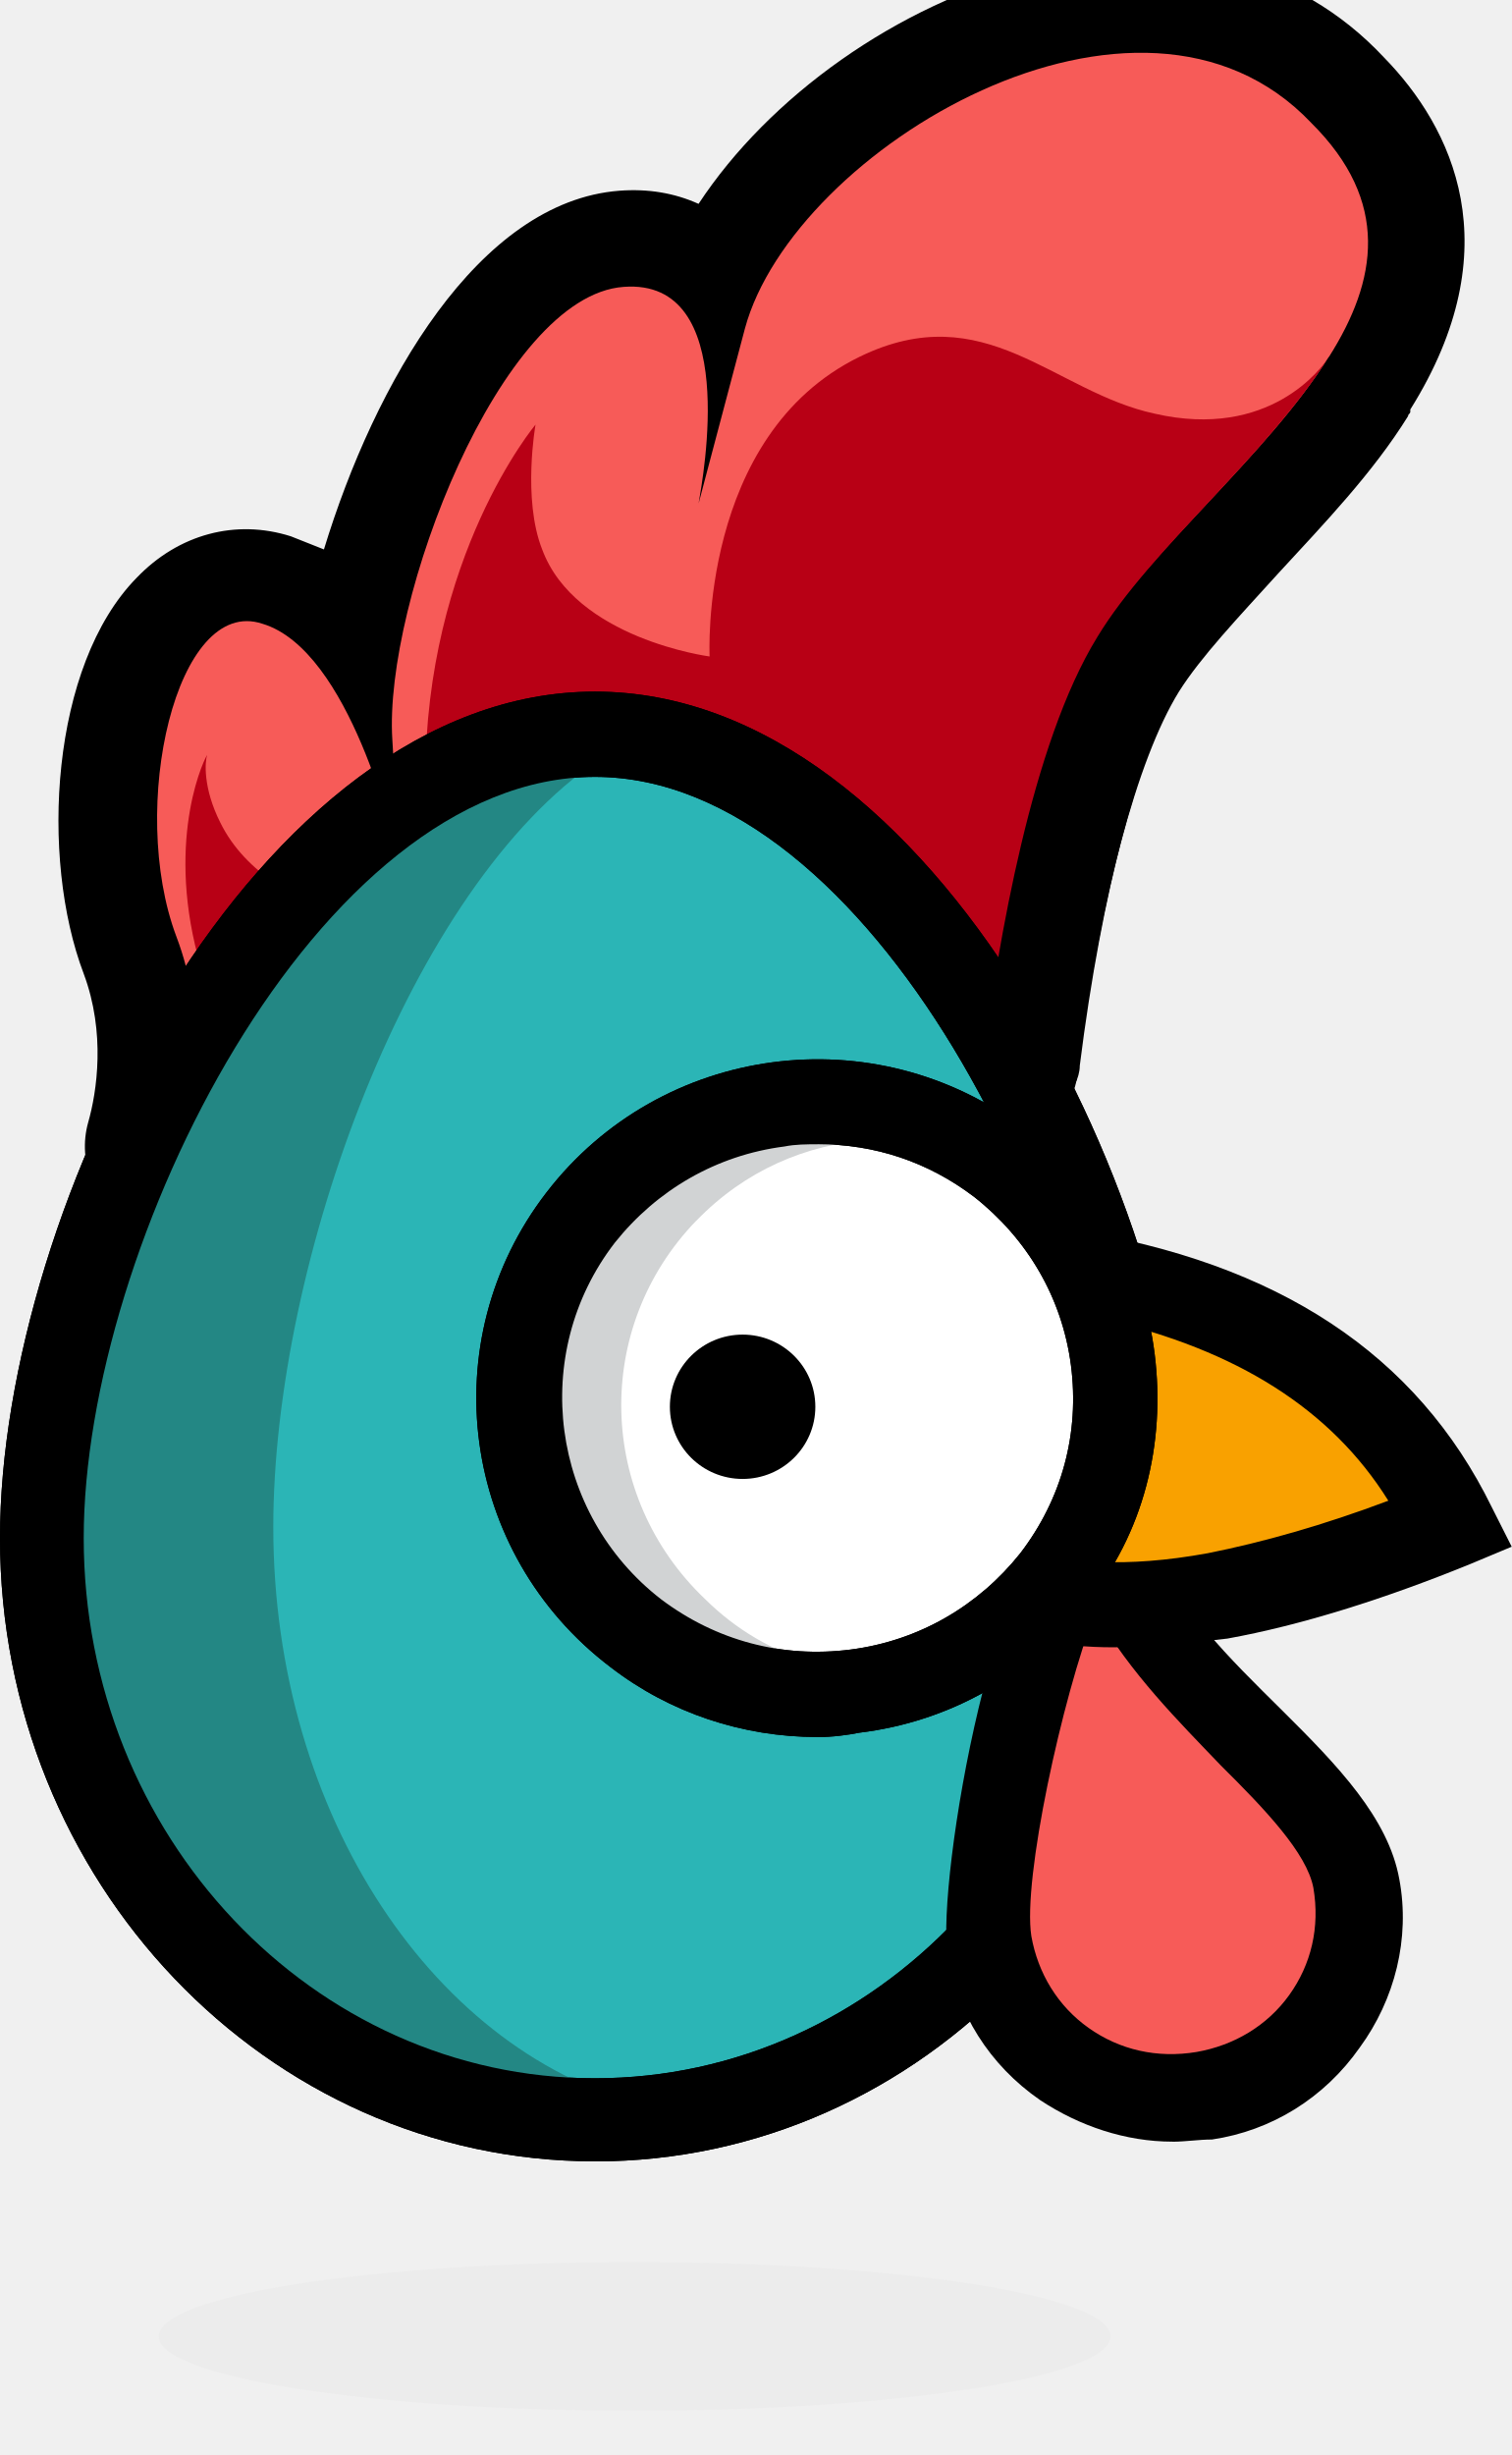
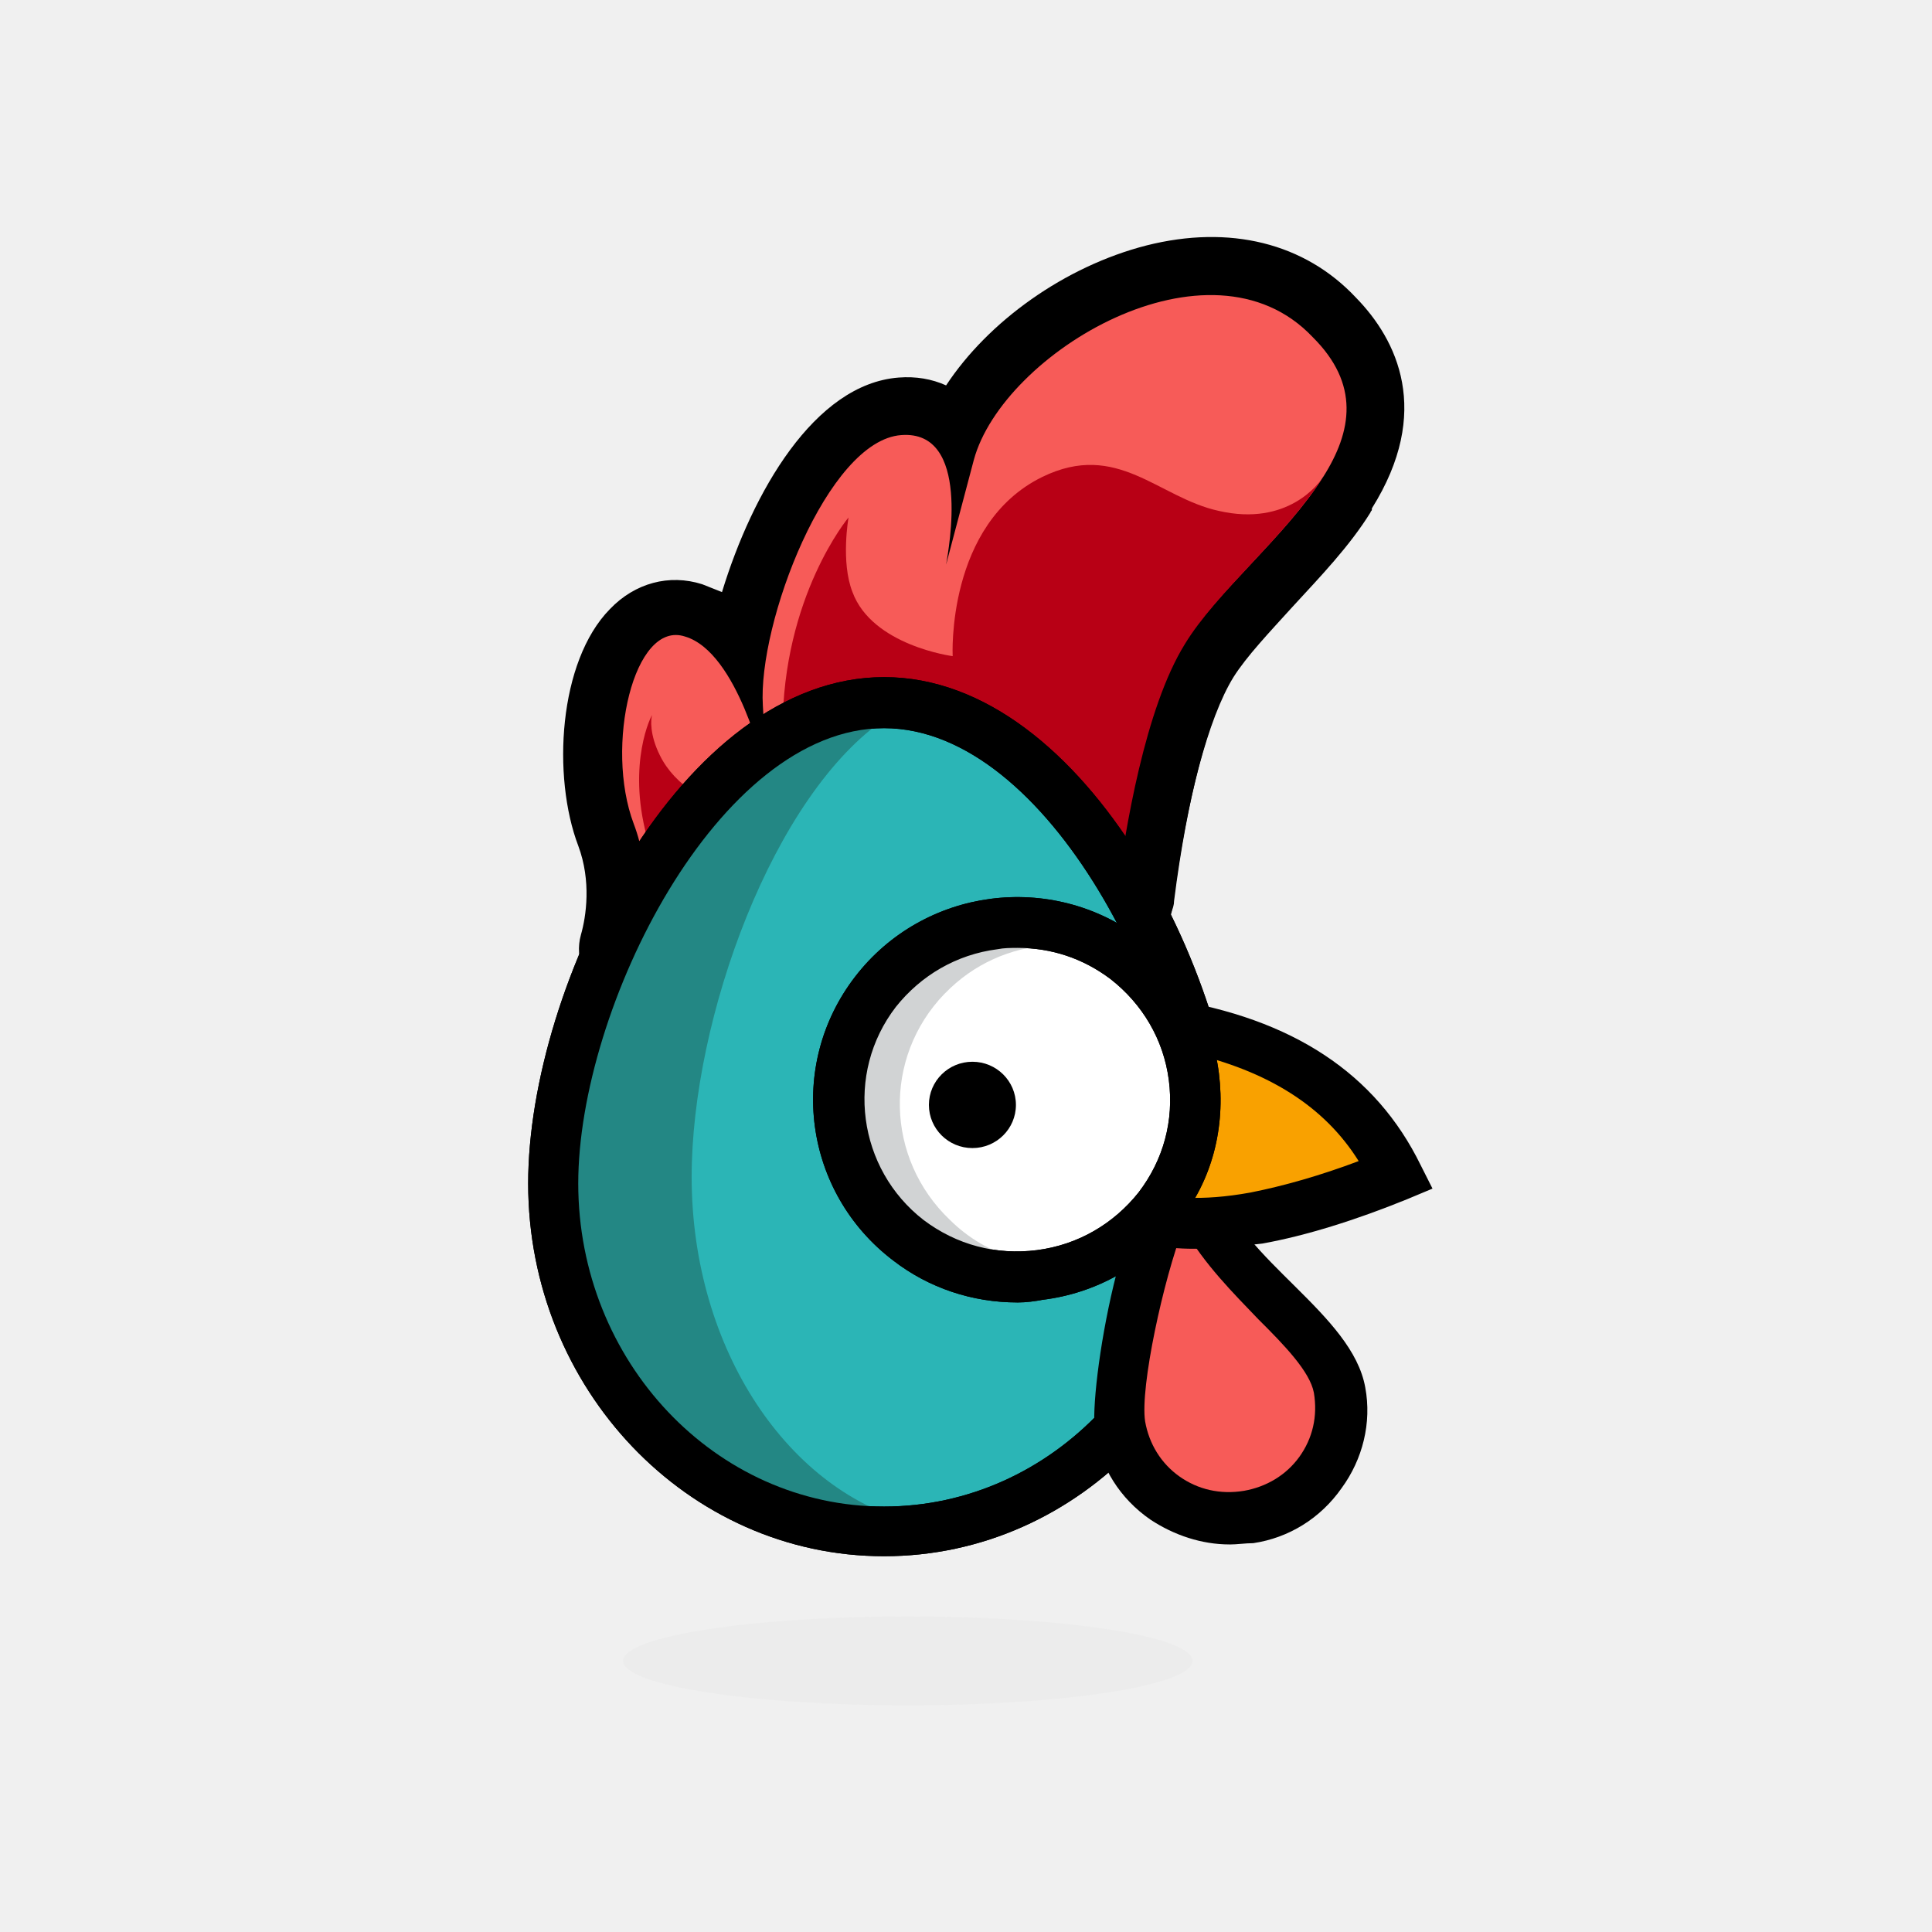
- <svg xmlns="http://www.w3.org/2000/svg" width="30.199" height="49.034" viewBox="0 0 23.404 31.872" fill="none" version="1.1" id="svg26">
+ <svg xmlns="http://www.w3.org/2000/svg" width="50" height="50" viewBox="0 0 50 50" fill="none" version="1.1" id="svg26">
  <defs id="defs26" />
-   <path d="m 20.571,2.46 c -0.955,1.523 -2.763,2.979 -3.616,4.333 -1.024,1.659 -1.535,4.74 -1.774,6.534 -1.945,-1.016 -4.879,-1.591 -8.768,-0.508 -1.399,0.406 -2.593,1.05 -3.582,1.828 0.205,-0.711 0.375,-1.964 -0.102,-3.216 -0.751,-1.997 0,-5.281 1.331,-4.841 1.365,0.406 2.047,3.419 2.047,3.419 0,0 0.102,0.508 -0.034,-1.625 -0.136,-2.133 1.672,-6.873 3.582,-7.008 1.808,-0.135 1.228,2.945 1.16,3.352 0.034,-0.135 0.171,-0.643 0.716,-2.708 0.751,-2.776 6.107,-5.992 8.768,-3.182 1.228,1.219 1.024,2.438 0.273,3.623 z" fill="#f75b58" id="path7" />
-   <path d="m 2.832,16.172 c -0.273,0 -0.546,-0.068 -0.819,-0.237 C 1.467,15.596 1.194,14.919 1.365,14.31 1.501,13.836 1.638,12.922 1.296,12.008 0.614,10.213 0.785,7.234 2.115,5.88 c 0.648,-0.677 1.535,-0.914 2.388,-0.643 0.171,0.068 0.341,0.135 0.512,0.203 0.785,-2.573 2.388,-5.383 4.572,-5.552 0.444,-0.034 0.853,0.034 1.228,0.203 1.092,-1.659 3.071,-3.081 5.186,-3.622 2.149,-0.542 4.094,-0.068 5.424,1.354 1.058,1.083 1.979,2.945 0.409,5.451 0,0 0,0 0,0.034 0,0.034 -0.034,0.034 -0.034,0.068 -0.546,0.88 -1.296,1.659 -2.013,2.438 -0.614,0.677 -1.194,1.287 -1.535,1.828 -0.648,1.05 -1.228,3.216 -1.569,5.925 -0.068,0.474 -0.375,0.914 -0.785,1.151 -0.444,0.237 -0.955,0.237 -1.399,0 -1.433,-0.812 -3.923,-1.49 -7.676,-0.44 -1.126,0.305 -2.149,0.846 -3.036,1.557 -0.273,0.237 -0.614,0.339 -0.955,0.339 z M 4.06,8.656 C 3.923,9.333 3.889,10.247 4.162,10.958 4.299,11.296 4.367,11.635 4.435,11.974 4.844,11.804 5.254,11.635 5.697,11.5 5.22,11.364 4.81,10.958 4.674,10.349 4.537,9.773 4.299,9.13 4.06,8.656 Z M 10.474,10.755 c 1.365,0 2.525,0.203 3.514,0.508 0.341,-1.862 0.853,-3.893 1.706,-5.214 0.478,-0.779 1.194,-1.557 1.911,-2.302 0.648,-0.677 1.296,-1.388 1.706,-2.031 0,-0.034 0.034,-0.034 0.034,-0.068 0.546,-0.88 0.409,-1.286 -0.068,-1.76 -0.58,-0.609 -1.433,-0.779 -2.49,-0.508 -1.808,0.44 -3.446,1.964 -3.719,3.013 -0.546,2.099 -0.682,2.607 -0.716,2.742 -0.205,0.779 -0.989,1.253 -1.808,1.05 -0.785,-0.169 -1.296,-0.948 -1.126,-1.727 0.102,-0.508 0.136,-0.982 0.102,-1.32 -0.819,0.846 -2.013,3.555 -1.911,5.18 0.034,0.643 0.068,1.151 0.068,1.422 C 7.71,10.416 7.505,10.823 7.267,11.093 8.427,10.856 9.518,10.755 10.474,10.755 Z" fill="#000000" id="path8" />
-   <path d="M 3.173,12.108 C 2.524,10.145 3.104,8.79 3.207,8.621 c -0.034,0.102 -0.068,0.508 0.205,1.05 C 4.196,11.262 6.823,11.431 6.823,11.431 c 0,0 -0.239,-0.643 -0.239,-2.438 0,-3.453 1.706,-5.485 1.706,-5.485 0,0 -0.205,1.151 0.102,1.93 0.512,1.388 2.593,1.659 2.593,1.659 0,0 -0.171,-3.419 2.32,-4.638 1.945,-0.948 3.002,0.542 4.572,0.88 1.774,0.406 2.593,-0.711 2.695,-0.88 -0.955,1.523 -2.763,2.979 -3.582,4.333 -1.024,1.659 -1.535,4.74 -1.774,6.534 0,0 -0.102,0.339 -0.955,0.948 -1.126,0.779 -2.525,1.388 -3.514,1.524 C 9.859,15.9 10.03,14.343 7.949,13.598 6.482,13.056 5.492,13.124 4.503,13.632 c -0.478,0.237 -0.921,0.542 -1.331,0.846 0.102,-0.779 0.205,-1.76 0,-2.37 z" fill="#b80015" id="path9" />
-   <path d="m 10.576,17.322 c -1.126,0 -1.706,-0.846 -1.979,-1.286 C 8.324,15.63 8.085,15.257 7.369,14.986 6.277,14.58 5.697,14.648 5.117,14.952 4.742,15.155 4.367,15.393 4.025,15.63 3.514,16.002 2.866,16.036 2.32,15.697 1.774,15.359 1.535,14.749 1.637,14.14 1.876,12.921 1.774,12.515 1.774,12.515 0.955,10.043 1.706,8.249 1.876,7.911 c 0.307,-0.677 1.092,-1.016 1.842,-0.779 0.716,0.237 1.126,0.914 1.023,1.659 0,0.034 0,0.068 0.068,0.169 0.068,0.136 0.171,0.237 0.307,0.339 0,-0.102 0,-0.237 0,-0.372 0,-3.961 1.979,-6.365 2.081,-6.466 0.444,-0.508 1.16,-0.677 1.774,-0.406 0.614,0.271 0.955,0.948 0.853,1.625 -0.068,0.305 -0.068,0.813 0,1.05 0.341,-1.32 1.16,-2.878 2.866,-3.69 1.979,-0.982 3.514,-0.203 4.503,0.339 0.375,0.203 0.717,0.372 1.058,0.44 0.717,0.169 1.024,-0.135 1.126,-0.271 0.444,-0.677 1.365,-0.846 2.047,-0.406 0.682,0.44 0.887,1.354 0.444,2.031 -0.546,0.88 -1.331,1.693 -2.047,2.505 -0.614,0.677 -1.194,1.287 -1.535,1.828 -0.648,1.05 -1.228,3.216 -1.569,5.925 0,0.102 -0.034,0.203 -0.068,0.271 -0.171,0.542 -0.682,1.117 -1.535,1.727 -1.331,0.948 -2.968,1.625 -4.196,1.794 -0.137,0.102 -0.239,0.102 -0.341,0.102 z M 8.154,12.142 c 0.068,0.034 0.171,0.068 0.239,0.102 1.501,0.542 2.183,1.456 2.593,2.031 0.717,-0.203 1.603,-0.643 2.354,-1.151 0.205,-0.135 0.307,-0.237 0.409,-0.305 0.307,-2.201 0.887,-5.044 1.945,-6.737 0.307,-0.508 0.717,-0.982 1.126,-1.456 -0.375,-0.135 -0.717,-0.339 -1.058,-0.508 -0.887,-0.474 -1.194,-0.576 -1.808,-0.305 -1.569,0.745 -1.501,3.182 -1.501,3.216 0,0.44 -0.171,0.88 -0.478,1.151 -0.341,0.305 -0.785,0.44 -1.194,0.372 -0.205,-0.034 -1.535,-0.237 -2.593,-1.05 -0.068,0.44 -0.136,0.948 -0.136,1.456 0,1.253 0.102,1.828 0.136,1.93 0.205,0.44 0.171,0.88 -0.034,1.253 z M 4.674,8.859 v 0.034 z" fill="#000000" id="path10" />
-   <path d="m 20.572,2.46 c -0.955,1.523 -2.763,2.979 -3.616,4.333 -1.024,1.659 -1.535,4.74 -1.774,6.534 -1.945,-1.016 -4.879,-1.591 -8.768,-0.508 -1.399,0.406 -2.593,1.05 -3.582,1.828 0.205,-0.711 0.375,-1.964 -0.102,-3.216 -0.751,-1.997 0,-5.281 1.331,-4.841 1.365,0.406 2.047,3.419 2.047,3.419 0,0 0.102,0.508 -0.034,-1.625 -0.136,-2.133 1.672,-6.873 3.582,-7.008 1.808,-0.135 1.228,2.945 1.16,3.352 0.034,-0.135 0.171,-0.643 0.717,-2.708 0.75,-2.776 6.107,-5.992 8.768,-3.182 1.228,1.219 1.024,2.438 0.273,3.623 z" fill="#f75b58" id="path11" />
-   <path d="M 3.173,12.108 C 2.525,10.145 3.105,8.79 3.207,8.621 c -0.034,0.102 -0.068,0.508 0.205,1.05 0.785,1.591 3.412,1.76 3.412,1.76 0,0 -0.239,-0.643 -0.239,-2.438 0,-3.453 1.706,-5.485 1.706,-5.485 0,0 -0.205,1.151 0.102,1.93 0.512,1.388 2.593,1.659 2.593,1.659 0,0 -0.171,-3.419 2.32,-4.638 1.945,-0.948 3.002,0.542 4.572,0.88 1.774,0.406 2.593,-0.711 2.695,-0.88 -0.955,1.523 -2.763,2.979 -3.582,4.333 -1.024,1.659 -1.535,4.74 -1.774,6.534 0,0 -0.102,0.339 -0.955,0.948 -1.126,0.779 -2.525,1.388 -3.514,1.524 C 9.86,15.9 10.03,14.343 7.949,13.598 6.482,13.056 5.493,13.124 4.504,13.632 4.026,13.869 3.582,14.173 3.173,14.478 c 0.102,-0.779 0.205,-1.76 0,-2.37 z" fill="#b80015" id="path12" />
-   <g opacity="0.15" id="g13" transform="translate(0,-3.75)">
+   <path d="m 34.24,12.344 c -0.955,1.523 -2.763,2.979 -3.616,4.333 -1.024,1.659 -1.535,4.74 -1.774,6.534 -1.945,-1.016 -4.879,-1.591 -8.768,-0.508 -1.399,0.406 -2.593,1.05 -3.582,1.828 0.205,-0.711 0.375,-1.964 -0.102,-3.216 -0.751,-1.997 0,-5.281 1.331,-4.841 1.365,0.406 2.047,3.419 2.047,3.419 0,0 0.102,0.508 -0.034,-1.625 -0.136,-2.133 1.672,-6.873 3.582,-7.008 1.808,-0.135 1.228,2.945 1.16,3.352 0.034,-0.135 0.171,-0.643 0.716,-2.708 0.751,-2.776 6.107,-5.992 8.768,-3.182 1.228,1.219 1.024,2.438 0.273,3.622 z" fill="#f75b58" id="path7" />
+   <path d="m 16.501,26.055 c -0.273,0 -0.546,-0.068 -0.819,-0.237 -0.546,-0.339 -0.819,-1.016 -0.648,-1.625 0.136,-0.474 0.273,-1.388 -0.068,-2.302 -0.682,-1.794 -0.512,-4.774 0.819,-6.128 0.648,-0.677 1.535,-0.914 2.388,-0.643 0.171,0.068 0.341,0.135 0.512,0.203 0.785,-2.573 2.388,-5.383 4.572,-5.552 0.444,-0.034 0.853,0.034 1.228,0.203 1.092,-1.659 3.071,-3.081 5.186,-3.622 2.149,-0.542 4.094,-0.068 5.424,1.354 1.058,1.083 1.979,2.945 0.409,5.451 0,0 0,0 0,0.034 0,0.034 -0.034,0.034 -0.034,0.068 -0.546,0.88 -1.296,1.659 -2.013,2.438 -0.614,0.677 -1.194,1.287 -1.535,1.828 -0.648,1.05 -1.228,3.216 -1.569,5.925 -0.068,0.474 -0.375,0.914 -0.785,1.151 -0.444,0.237 -0.955,0.237 -1.399,0 -1.433,-0.812 -3.923,-1.49 -7.676,-0.44 -1.126,0.305 -2.149,0.846 -3.036,1.557 -0.273,0.237 -0.614,0.339 -0.955,0.339 z m 1.228,-7.516 c -0.136,0.677 -0.171,1.591 0.102,2.302 0.136,0.339 0.205,0.677 0.273,1.016 0.409,-0.169 0.819,-0.339 1.262,-0.474 -0.478,-0.136 -0.887,-0.542 -1.023,-1.151 -0.136,-0.576 -0.375,-1.219 -0.614,-1.693 z m 6.414,2.099 c 1.365,0 2.525,0.203 3.514,0.508 0.341,-1.862 0.853,-3.893 1.706,-5.214 0.478,-0.779 1.194,-1.557 1.911,-2.302 0.648,-0.677 1.296,-1.388 1.706,-2.031 0,-0.034 0.034,-0.034 0.034,-0.068 0.546,-0.88 0.409,-1.286 -0.068,-1.76 -0.58,-0.609 -1.433,-0.779 -2.49,-0.508 -1.808,0.44 -3.446,1.964 -3.719,3.013 -0.546,2.099 -0.682,2.607 -0.716,2.742 -0.205,0.779 -0.989,1.253 -1.808,1.05 -0.785,-0.169 -1.296,-0.948 -1.126,-1.727 0.102,-0.508 0.136,-0.982 0.102,-1.32 -0.819,0.846 -2.013,3.555 -1.911,5.18 0.034,0.643 0.068,1.151 0.068,1.422 0.034,0.677 -0.171,1.083 -0.409,1.354 1.16,-0.237 2.252,-0.339 3.207,-0.339 z" fill="#000000" id="path8" />
+   <path d="m 16.841,21.992 c -0.648,-1.964 -0.068,-3.318 0.034,-3.487 -0.034,0.102 -0.068,0.508 0.205,1.05 0.785,1.591 3.412,1.76 3.412,1.76 0,0 -0.239,-0.643 -0.239,-2.438 0,-3.453 1.706,-5.485 1.706,-5.485 0,0 -0.205,1.151 0.102,1.93 0.512,1.388 2.593,1.659 2.593,1.659 0,0 -0.171,-3.419 2.32,-4.638 1.945,-0.948 3.002,0.542 4.572,0.88 1.774,0.406 2.593,-0.711 2.695,-0.88 -0.955,1.523 -2.763,2.979 -3.582,4.333 -1.024,1.659 -1.535,4.74 -1.774,6.534 0,0 -0.102,0.339 -0.955,0.948 -1.126,0.779 -2.525,1.388 -3.514,1.524 -0.887,0.102 -0.717,-1.456 -2.798,-2.201 -1.467,-0.542 -2.456,-0.474 -3.446,0.034 -0.478,0.237 -0.921,0.542 -1.331,0.846 0.102,-0.779 0.205,-1.76 0,-2.37 z" fill="#b80015" id="path9" />
+   <path d="m 24.245,27.206 c -1.126,0 -1.706,-0.846 -1.979,-1.286 -0.273,-0.406 -0.512,-0.779 -1.228,-1.05 -1.092,-0.406 -1.672,-0.339 -2.252,-0.034 -0.375,0.203 -0.751,0.44 -1.092,0.677 -0.512,0.372 -1.16,0.406 -1.706,0.068 -0.546,-0.339 -0.785,-0.948 -0.682,-1.557 0.239,-1.219 0.136,-1.625 0.136,-1.625 -0.819,-2.471 -0.068,-4.266 0.102,-4.604 0.307,-0.677 1.092,-1.016 1.842,-0.779 0.716,0.237 1.126,0.914 1.023,1.659 0,0.034 0,0.068 0.068,0.169 0.068,0.136 0.171,0.237 0.307,0.339 0,-0.102 0,-0.237 0,-0.372 0,-3.961 1.979,-6.365 2.081,-6.466 0.444,-0.508 1.16,-0.677 1.774,-0.406 0.614,0.271 0.955,0.948 0.853,1.625 -0.068,0.305 -0.068,0.813 0,1.05 0.341,-1.32 1.16,-2.878 2.866,-3.69 1.979,-0.982 3.514,-0.203 4.503,0.339 0.375,0.203 0.717,0.372 1.058,0.44 0.717,0.169 1.024,-0.135 1.126,-0.271 0.444,-0.677 1.365,-0.846 2.047,-0.406 0.682,0.44 0.887,1.354 0.444,2.031 -0.546,0.88 -1.331,1.693 -2.047,2.505 -0.614,0.677 -1.194,1.287 -1.535,1.828 -0.648,1.05 -1.228,3.216 -1.569,5.925 0,0.102 -0.034,0.203 -0.068,0.271 -0.171,0.542 -0.682,1.117 -1.535,1.727 -1.331,0.948 -2.968,1.625 -4.196,1.794 -0.137,0.102 -0.239,0.102 -0.341,0.102 z m -2.422,-5.18 c 0.068,0.034 0.171,0.068 0.239,0.102 1.501,0.542 2.183,1.456 2.593,2.031 0.717,-0.203 1.603,-0.643 2.354,-1.151 0.205,-0.135 0.307,-0.237 0.409,-0.305 0.307,-2.201 0.887,-5.044 1.945,-6.737 0.307,-0.508 0.717,-0.982 1.126,-1.456 -0.375,-0.135 -0.717,-0.339 -1.058,-0.508 -0.887,-0.474 -1.194,-0.576 -1.808,-0.305 -1.569,0.745 -1.501,3.182 -1.501,3.216 0,0.44 -0.171,0.88 -0.478,1.151 -0.341,0.305 -0.785,0.44 -1.194,0.372 -0.205,-0.034 -1.535,-0.237 -2.593,-1.05 -0.068,0.44 -0.136,0.948 -0.136,1.456 0,1.253 0.102,1.828 0.136,1.93 0.205,0.44 0.171,0.88 -0.034,1.253 z m -3.48,-3.284 v 0.034 z" fill="#000000" id="path10" />
+   <path d="m 34.241,12.344 c -0.955,1.523 -2.763,2.979 -3.616,4.333 -1.024,1.659 -1.535,4.74 -1.774,6.534 -1.945,-1.016 -4.879,-1.591 -8.768,-0.508 -1.399,0.406 -2.593,1.05 -3.582,1.828 0.205,-0.711 0.375,-1.964 -0.102,-3.216 -0.751,-1.997 0,-5.281 1.331,-4.841 1.365,0.406 2.047,3.419 2.047,3.419 0,0 0.102,0.508 -0.034,-1.625 -0.136,-2.133 1.672,-6.873 3.582,-7.008 1.808,-0.135 1.228,2.945 1.16,3.352 0.034,-0.135 0.171,-0.643 0.717,-2.708 0.75,-2.776 6.107,-5.992 8.768,-3.182 1.228,1.219 1.024,2.438 0.273,3.622 z" fill="#f75b58" id="path11" />
+   <path d="m 16.842,21.992 c -0.648,-1.964 -0.068,-3.318 0.034,-3.487 -0.034,0.102 -0.068,0.508 0.205,1.05 0.785,1.591 3.412,1.76 3.412,1.76 0,0 -0.239,-0.643 -0.239,-2.438 0,-3.453 1.706,-5.485 1.706,-5.485 0,0 -0.205,1.151 0.102,1.93 0.512,1.388 2.593,1.659 2.593,1.659 0,0 -0.171,-3.419 2.32,-4.638 1.945,-0.948 3.002,0.542 4.572,0.88 1.774,0.406 2.593,-0.711 2.695,-0.88 -0.955,1.523 -2.763,2.979 -3.582,4.333 -1.024,1.659 -1.535,4.74 -1.774,6.534 0,0 -0.102,0.339 -0.955,0.948 -1.126,0.779 -2.525,1.388 -3.514,1.524 -0.887,0.102 -0.717,-1.456 -2.798,-2.201 -1.467,-0.542 -2.456,-0.474 -3.446,0.034 -0.478,0.237 -0.921,0.542 -1.331,0.846 0.102,-0.779 0.205,-1.76 0,-2.37 z" fill="#b80015" id="path12" />
+   <g opacity="0.15" id="g13" transform="translate(13.66898,6.133723)">
    <path opacity="0.15" d="m 9.826,38.001 c 4.07,0 7.369,-0.515 7.369,-1.151 0,-0.636 -3.299,-1.151 -7.369,-1.151 -4.07,0 -7.369,0.515 -7.369,1.151 0,0.636 3.299,1.151 7.369,1.151 z" fill="#606060" id="path13" />
  </g>
-   <path d="m 17.774,20.741 c 0,4.977 -3.821,9.005 -8.563,9.005 -4.742,0 -8.563,-4.029 -8.563,-9.005 0,-4.977 3.821,-12.425 8.563,-12.425 4.742,0 8.563,7.448 8.563,12.425 z" fill="#2bb5b6" id="path14" />
-   <path d="M 9.211,30.391 C 4.128,30.391 0,26.058 0,20.743 0,15.597 3.957,7.641 9.211,7.641 c 5.254,0 9.211,7.956 9.211,13.102 0,5.315 -4.128,9.649 -9.211,9.649 z m 0,-21.43 c -4.299,0 -7.915,7.245 -7.915,11.782 0,4.604 3.548,8.362 7.915,8.362 4.367,0 7.915,-3.758 7.915,-8.362 C 17.092,16.206 13.476,8.961 9.211,8.961 Z" fill="#000000" id="path15" />
-   <path d="m 4.231,20.574 c 0,-4.096 2.115,-9.919 5.049,-11.883 -0.205,-0.034 -0.409,-0.068 -0.614,-0.068 -4.299,0 -7.778,7.347 -7.778,12.222 0,4.875 3.48,8.836 7.778,8.836 0.478,0 0.955,-0.068 1.399,-0.135 C 6.755,28.767 4.231,25.043 4.231,20.574 Z" fill="#238784" id="path16" />
-   <path d="M 9.211,30.391 C 4.128,30.391 0,26.058 0,20.743 0,15.597 3.957,7.641 9.211,7.641 c 5.254,0 9.211,7.956 9.211,13.102 0,5.315 -4.128,9.649 -9.211,9.649 z m 0,-21.43 c -4.299,0 -7.915,7.245 -7.915,11.782 0,4.604 3.548,8.362 7.915,8.362 4.367,0 7.915,-3.758 7.915,-8.362 C 17.092,16.206 13.476,8.961 9.211,8.961 Z" fill="#000000" id="path17" />
-   <path d="m 21.015,26.092 c 0.273,1.557 -0.785,3.047 -2.354,3.284 -1.569,0.237 -3.07,-0.779 -3.309,-2.336 -0.273,-1.557 1.331,-7.583 1.911,-6.128 0.819,2.302 3.48,3.623 3.753,5.18 z" fill="#f75b58" id="path18" />
-   <path d="m 18.15,30.086 c -0.717,0 -1.433,-0.237 -2.047,-0.643 -0.785,-0.542 -1.296,-1.354 -1.433,-2.268 -0.171,-1.083 0.751,-6.703 2.115,-7.076 0.341,-0.102 0.819,0.034 1.024,0.643 0.375,1.05 1.228,1.862 2.047,2.675 0.853,0.846 1.638,1.659 1.808,2.607 0.171,0.914 -0.068,1.862 -0.614,2.607 -0.546,0.779 -1.365,1.286 -2.286,1.422 -0.205,0 -0.409,0.034 -0.614,0.034 z m -1.194,-8.193 c -0.512,1.32 -1.126,4.13 -0.989,5.011 0.102,0.576 0.409,1.083 0.887,1.422 0.478,0.339 1.058,0.474 1.672,0.372 0.58,-0.102 1.092,-0.406 1.433,-0.88 0.341,-0.474 0.478,-1.05 0.375,-1.659 -0.102,-0.542 -0.751,-1.219 -1.433,-1.896 -0.648,-0.677 -1.399,-1.422 -1.945,-2.37 z" fill="#000000" id="path19" />
-   <path d="m 15.488,21.35 c 0.614,0.44 1.808,0.508 3.343,0.237 1.092,-0.203 2.32,-0.576 3.616,-1.117 -1.058,-2.167 -3.036,-3.453 -6.004,-3.927 -1.365,1.388 -1.228,3.521 -0.955,4.807 z m 1.058,-3.656 c 0,0 1.092,1.862 0.068,2.099 -0.887,0.237 -0.614,-1.422 -0.068,-2.099 z" fill="#f9a100" id="path20" />
-   <path d="m 17.23,22.434 c -0.785,0 -1.569,-0.135 -2.115,-0.508 L 14.91,21.791 14.876,21.52 C 14.603,20.2 14.398,17.729 16.001,16.137 l 0.239,-0.237 0.341,0.068 c 3.207,0.508 5.356,1.93 6.516,4.3 l 0.307,0.609 -0.648,0.271 c -1.331,0.542 -2.627,0.948 -3.753,1.151 -0.58,0.068 -1.194,0.135 -1.774,0.135 z m -1.16,-1.49 c 0.444,0.169 1.331,0.271 2.627,0.034 0.853,-0.169 1.808,-0.44 2.797,-0.813 -0.887,-1.422 -2.354,-2.336 -4.401,-2.81 0.205,0.339 0.853,1.557 0.478,2.404 -0.137,0.339 -0.444,0.576 -0.819,0.677 -0.273,0.068 -0.546,0.034 -0.785,-0.068 0.034,0.203 0.068,0.406 0.102,0.576 z" fill="#000000" id="path21" />
-   <path d="m 12.657,23.145 c 2.544,0 4.606,-2.046 4.606,-4.571 0,-2.524 -2.062,-4.57 -4.606,-4.57 -2.544,0 -4.606,2.046 -4.606,4.57 0,2.524 2.062,4.571 4.606,4.571 z" fill="#ffffff" id="path22" />
-   <path d="m 12.657,23.823 c -1.16,0 -2.286,-0.372 -3.207,-1.083 C 7.131,20.979 6.687,17.695 8.461,15.393 10.235,13.091 13.544,12.651 15.864,14.411 c 1.126,0.846 1.842,2.099 2.013,3.487 0.171,1.388 -0.171,2.776 -1.058,3.86 -0.853,1.117 -2.115,1.828 -3.514,1.998 -0.171,0.034 -0.409,0.068 -0.648,0.068 z m 0,-9.175 c -0.171,0 -0.341,0 -0.512,0.034 -1.058,0.135 -1.979,0.677 -2.627,1.49 -1.331,1.727 -0.989,4.198 0.716,5.518 0.853,0.643 1.876,0.914 2.934,0.779 1.058,-0.136 1.979,-0.677 2.627,-1.49 0.648,-0.846 0.921,-1.862 0.785,-2.912 -0.137,-1.05 -0.682,-1.964 -1.501,-2.607 -0.716,-0.542 -1.535,-0.813 -2.422,-0.813 z" fill="#000000" id="path23" />
-   <path d="m 11.497,19.828 c 0.622,0 1.126,-0.5 1.126,-1.117 0,-0.617 -0.504,-1.117 -1.126,-1.117 -0.622,0 -1.126,0.5 -1.126,1.117 0,0.617 0.504,1.117 1.126,1.117 z" fill="#000000" id="path24" />
-   <path d="m 10.78,15.832 c 0.751,-0.779 1.706,-1.185 2.695,-1.253 -1.467,-0.44 -3.104,-0.068 -4.23,1.083 -1.603,1.659 -1.535,4.266 0.136,5.857 0.887,0.846 2.047,1.219 3.207,1.151 -0.614,-0.169 -1.194,-0.508 -1.672,-0.982 -1.672,-1.591 -1.74,-4.198 -0.137,-5.857 z" fill="#d1d3d4" id="path25" />
-   <path d="m 12.657,23.823 c -1.16,0 -2.286,-0.372 -3.207,-1.083 C 7.131,20.979 6.687,17.695 8.461,15.393 10.235,13.091 13.544,12.651 15.864,14.411 c 1.126,0.846 1.842,2.099 2.013,3.487 0.171,1.388 -0.171,2.776 -1.058,3.86 -0.853,1.117 -2.115,1.828 -3.514,1.998 -0.171,0.034 -0.409,0.068 -0.648,0.068 z m 0,-9.175 c -0.171,0 -0.341,0 -0.512,0.034 -1.058,0.135 -1.979,0.677 -2.627,1.49 -1.331,1.727 -0.989,4.198 0.716,5.518 0.853,0.643 1.876,0.914 2.934,0.779 1.058,-0.136 1.979,-0.677 2.627,-1.49 0.648,-0.846 0.921,-1.862 0.785,-2.912 -0.137,-1.05 -0.682,-1.964 -1.501,-2.607 -0.716,-0.542 -1.535,-0.813 -2.422,-0.813 z" fill="#000000" id="path26" />
+   <path d="m 31.443,30.625 c 0,4.977 -3.821,9.005 -8.563,9.005 -4.742,0 -8.563,-4.029 -8.563,-9.005 0,-4.977 3.821,-12.425 8.563,-12.425 4.742,0 8.563,7.448 8.563,12.425 z" fill="#2bb5b6" id="path14" />
+   <path d="m 22.88,40.275 c -5.083,0 -9.211,-4.333 -9.211,-9.649 0,-5.146 3.957,-13.102 9.211,-13.102 5.254,0 9.211,7.956 9.211,13.102 0,5.315 -4.128,9.649 -9.211,9.649 z m 0,-21.43 c -4.299,0 -7.915,7.245 -7.915,11.782 0,4.604 3.548,8.362 7.915,8.362 4.367,0 7.915,-3.758 7.915,-8.362 -0.034,-4.537 -3.65,-11.782 -7.915,-11.782 z" fill="#000000" id="path15" />
+   <path d="m 17.9,30.458 c 0,-4.096 2.115,-9.919 5.049,-11.883 -0.205,-0.034 -0.409,-0.068 -0.614,-0.068 -4.299,0 -7.778,7.347 -7.778,12.222 0,4.875 3.48,8.836 7.778,8.836 0.478,0 0.955,-0.068 1.399,-0.135 -3.309,-0.779 -5.834,-4.503 -5.834,-8.972 z" fill="#238784" id="path16" />
+   <path d="m 22.88,40.275 c -5.083,0 -9.211,-4.333 -9.211,-9.649 0,-5.146 3.957,-13.102 9.211,-13.102 5.254,0 9.211,7.956 9.211,13.102 0,5.315 -4.128,9.649 -9.211,9.649 z m 0,-21.43 c -4.299,0 -7.915,7.245 -7.915,11.782 0,4.604 3.548,8.362 7.915,8.362 4.367,0 7.915,-3.758 7.915,-8.362 -0.034,-4.537 -3.65,-11.782 -7.915,-11.782 z" fill="#000000" id="path17" />
+   <path d="m 34.684,35.976 c 0.273,1.557 -0.785,3.047 -2.354,3.284 -1.569,0.237 -3.07,-0.779 -3.309,-2.336 -0.273,-1.557 1.331,-7.583 1.911,-6.128 0.819,2.302 3.48,3.623 3.753,5.18 z" fill="#f75b58" id="path18" />
+   <path d="m 31.819,39.97 c -0.717,0 -1.433,-0.237 -2.047,-0.643 -0.785,-0.542 -1.296,-1.354 -1.433,-2.268 -0.171,-1.083 0.751,-6.703 2.115,-7.076 0.341,-0.102 0.819,0.034 1.024,0.643 0.375,1.05 1.228,1.862 2.047,2.675 0.853,0.846 1.638,1.659 1.808,2.607 0.171,0.914 -0.068,1.862 -0.614,2.607 -0.546,0.779 -1.365,1.286 -2.286,1.422 -0.205,0 -0.409,0.034 -0.614,0.034 z m -1.194,-8.193 c -0.512,1.32 -1.126,4.13 -0.989,5.011 0.102,0.576 0.409,1.083 0.887,1.422 0.478,0.339 1.058,0.474 1.672,0.372 0.58,-0.102 1.092,-0.406 1.433,-0.88 0.341,-0.474 0.478,-1.05 0.375,-1.659 -0.102,-0.542 -0.751,-1.219 -1.433,-1.896 -0.648,-0.677 -1.399,-1.422 -1.945,-2.37 z" fill="#000000" id="path19" />
+   <path d="m 29.157,31.234 c 0.614,0.44 1.808,0.508 3.343,0.237 1.092,-0.203 2.32,-0.576 3.616,-1.117 -1.058,-2.167 -3.036,-3.453 -6.004,-3.927 -1.365,1.388 -1.228,3.521 -0.955,4.807 z m 1.058,-3.656 c 0,0 1.092,1.862 0.068,2.099 -0.887,0.237 -0.614,-1.422 -0.068,-2.099 z" fill="#f9a100" id="path20" />
+   <path d="m 30.898,32.318 c -0.785,0 -1.569,-0.135 -2.115,-0.508 l -0.205,-0.135 -0.034,-0.271 c -0.273,-1.32 -0.478,-3.792 1.126,-5.383 l 0.239,-0.237 0.341,0.068 c 3.207,0.508 5.356,1.93 6.516,4.3 l 0.307,0.609 -0.648,0.271 c -1.331,0.542 -2.627,0.948 -3.753,1.151 -0.58,0.068 -1.194,0.135 -1.774,0.135 z m -1.16,-1.49 c 0.444,0.169 1.331,0.271 2.627,0.034 0.853,-0.169 1.808,-0.44 2.797,-0.813 -0.887,-1.422 -2.354,-2.336 -4.401,-2.81 0.205,0.339 0.853,1.557 0.478,2.404 -0.137,0.339 -0.444,0.576 -0.819,0.677 -0.273,0.068 -0.546,0.034 -0.785,-0.068 0.034,0.203 0.068,0.406 0.102,0.576 z" fill="#000000" id="path21" />
+   <path d="m 26.326,33.029 c 2.544,0 4.606,-2.046 4.606,-4.571 0,-2.524 -2.062,-4.57 -4.606,-4.57 -2.544,0 -4.606,2.046 -4.606,4.57 0,2.524 2.062,4.571 4.606,4.571 z" fill="#ffffff" id="path22" />
+   <path d="m 26.326,33.707 c -1.16,0 -2.286,-0.372 -3.207,-1.083 -2.32,-1.76 -2.763,-5.044 -0.989,-7.347 1.774,-2.302 5.083,-2.742 7.403,-0.982 1.126,0.846 1.842,2.099 2.013,3.487 0.171,1.388 -0.171,2.776 -1.058,3.86 -0.853,1.117 -2.115,1.828 -3.514,1.998 -0.171,0.034 -0.409,0.068 -0.648,0.068 z m 0,-9.175 c -0.171,0 -0.341,0 -0.512,0.034 -1.058,0.135 -1.979,0.677 -2.627,1.49 -1.331,1.727 -0.989,4.198 0.716,5.518 0.853,0.643 1.876,0.914 2.934,0.779 1.058,-0.136 1.979,-0.677 2.627,-1.49 0.648,-0.846 0.921,-1.862 0.785,-2.912 -0.137,-1.05 -0.682,-1.964 -1.501,-2.607 -0.716,-0.542 -1.535,-0.813 -2.422,-0.813 z" fill="#000000" id="path23" />
+   <path d="m 25.166,29.712 c 0.622,0 1.126,-0.5 1.126,-1.117 0,-0.617 -0.504,-1.117 -1.126,-1.117 -0.622,0 -1.126,0.5 -1.126,1.117 0,0.617 0.504,1.117 1.126,1.117 z" fill="#000000" id="path24" />
+   <path d="m 24.449,25.716 c 0.751,-0.779 1.706,-1.185 2.695,-1.253 -1.467,-0.44 -3.104,-0.068 -4.23,1.083 -1.603,1.659 -1.535,4.266 0.136,5.857 0.887,0.846 2.047,1.219 3.207,1.151 -0.614,-0.169 -1.194,-0.508 -1.672,-0.982 -1.672,-1.591 -1.74,-4.198 -0.137,-5.857 z" fill="#d1d3d4" id="path25" />
+   <path d="m 26.326,33.707 c -1.16,0 -2.286,-0.372 -3.207,-1.083 -2.32,-1.76 -2.763,-5.044 -0.989,-7.347 1.774,-2.302 5.083,-2.742 7.403,-0.982 1.126,0.846 1.842,2.099 2.013,3.487 0.171,1.388 -0.171,2.776 -1.058,3.86 -0.853,1.117 -2.115,1.828 -3.514,1.998 -0.171,0.034 -0.409,0.068 -0.648,0.068 z m 0,-9.175 c -0.171,0 -0.341,0 -0.512,0.034 -1.058,0.135 -1.979,0.677 -2.627,1.49 -1.331,1.727 -0.989,4.198 0.716,5.518 0.853,0.643 1.876,0.914 2.934,0.779 1.058,-0.136 1.979,-0.677 2.627,-1.49 0.648,-0.846 0.921,-1.862 0.785,-2.912 -0.137,-1.05 -0.682,-1.964 -1.501,-2.607 -0.716,-0.542 -1.535,-0.813 -2.422,-0.813 z" fill="#000000" id="path26" />
</svg>
